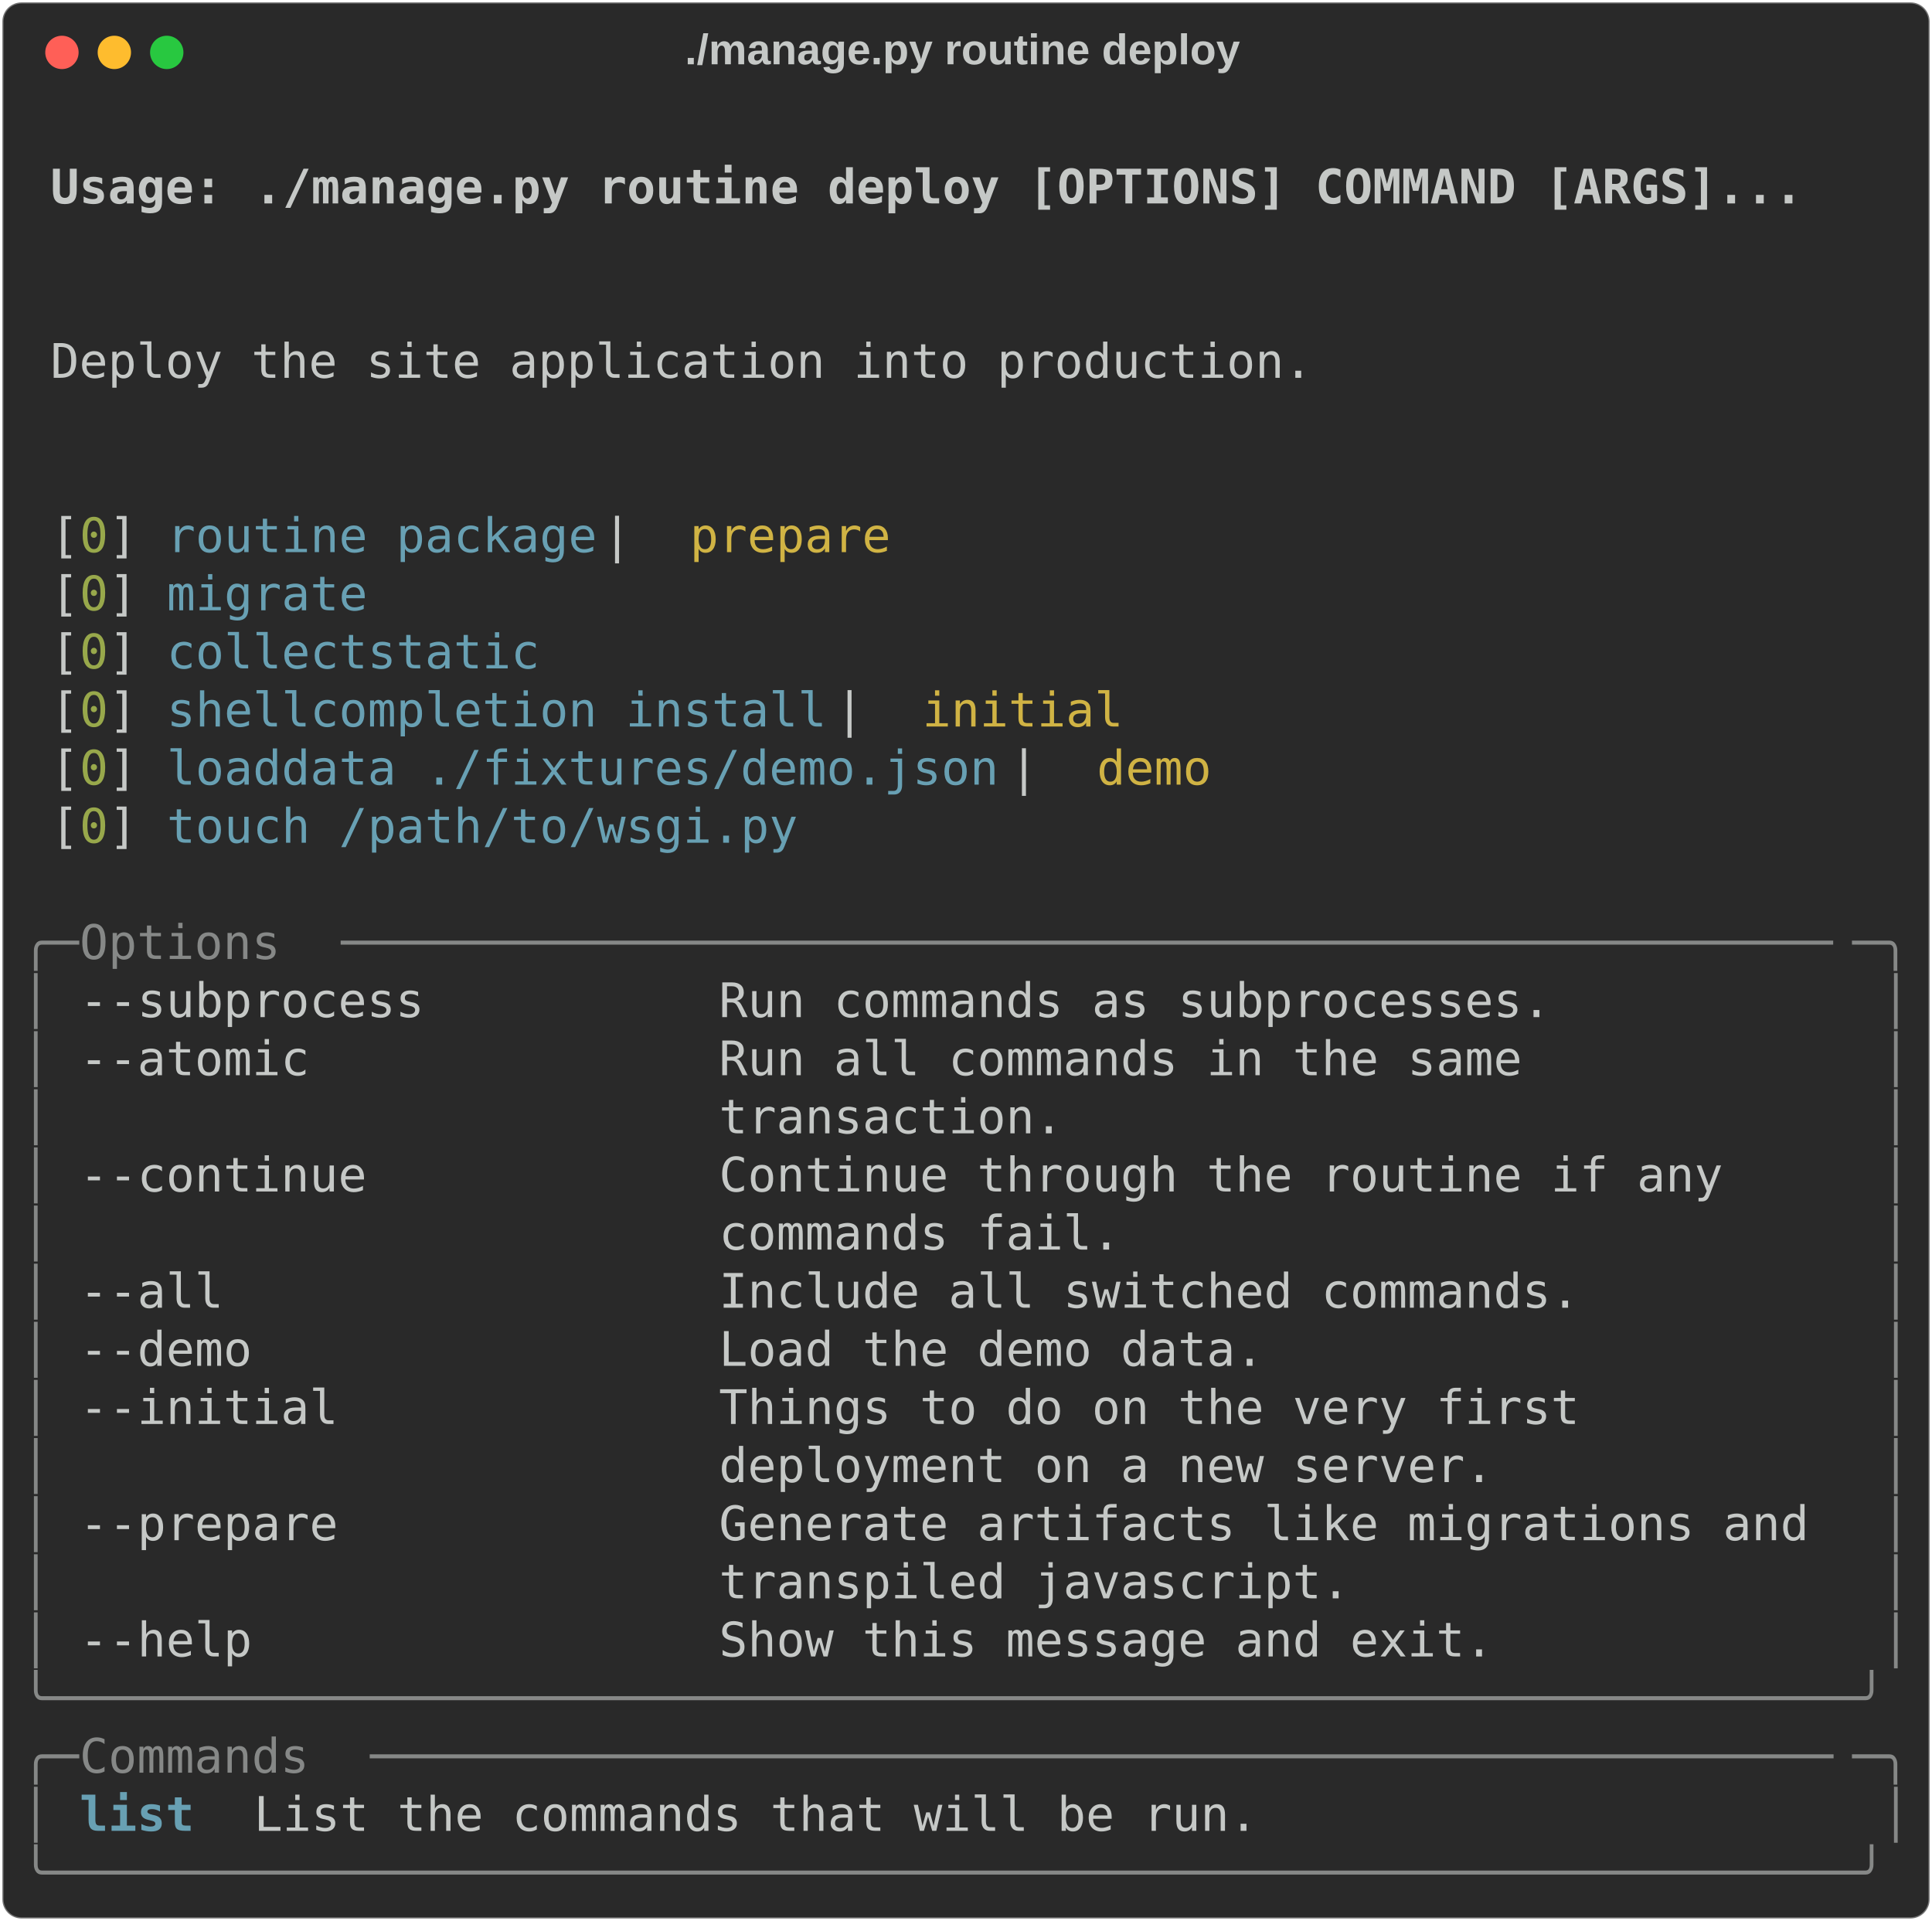
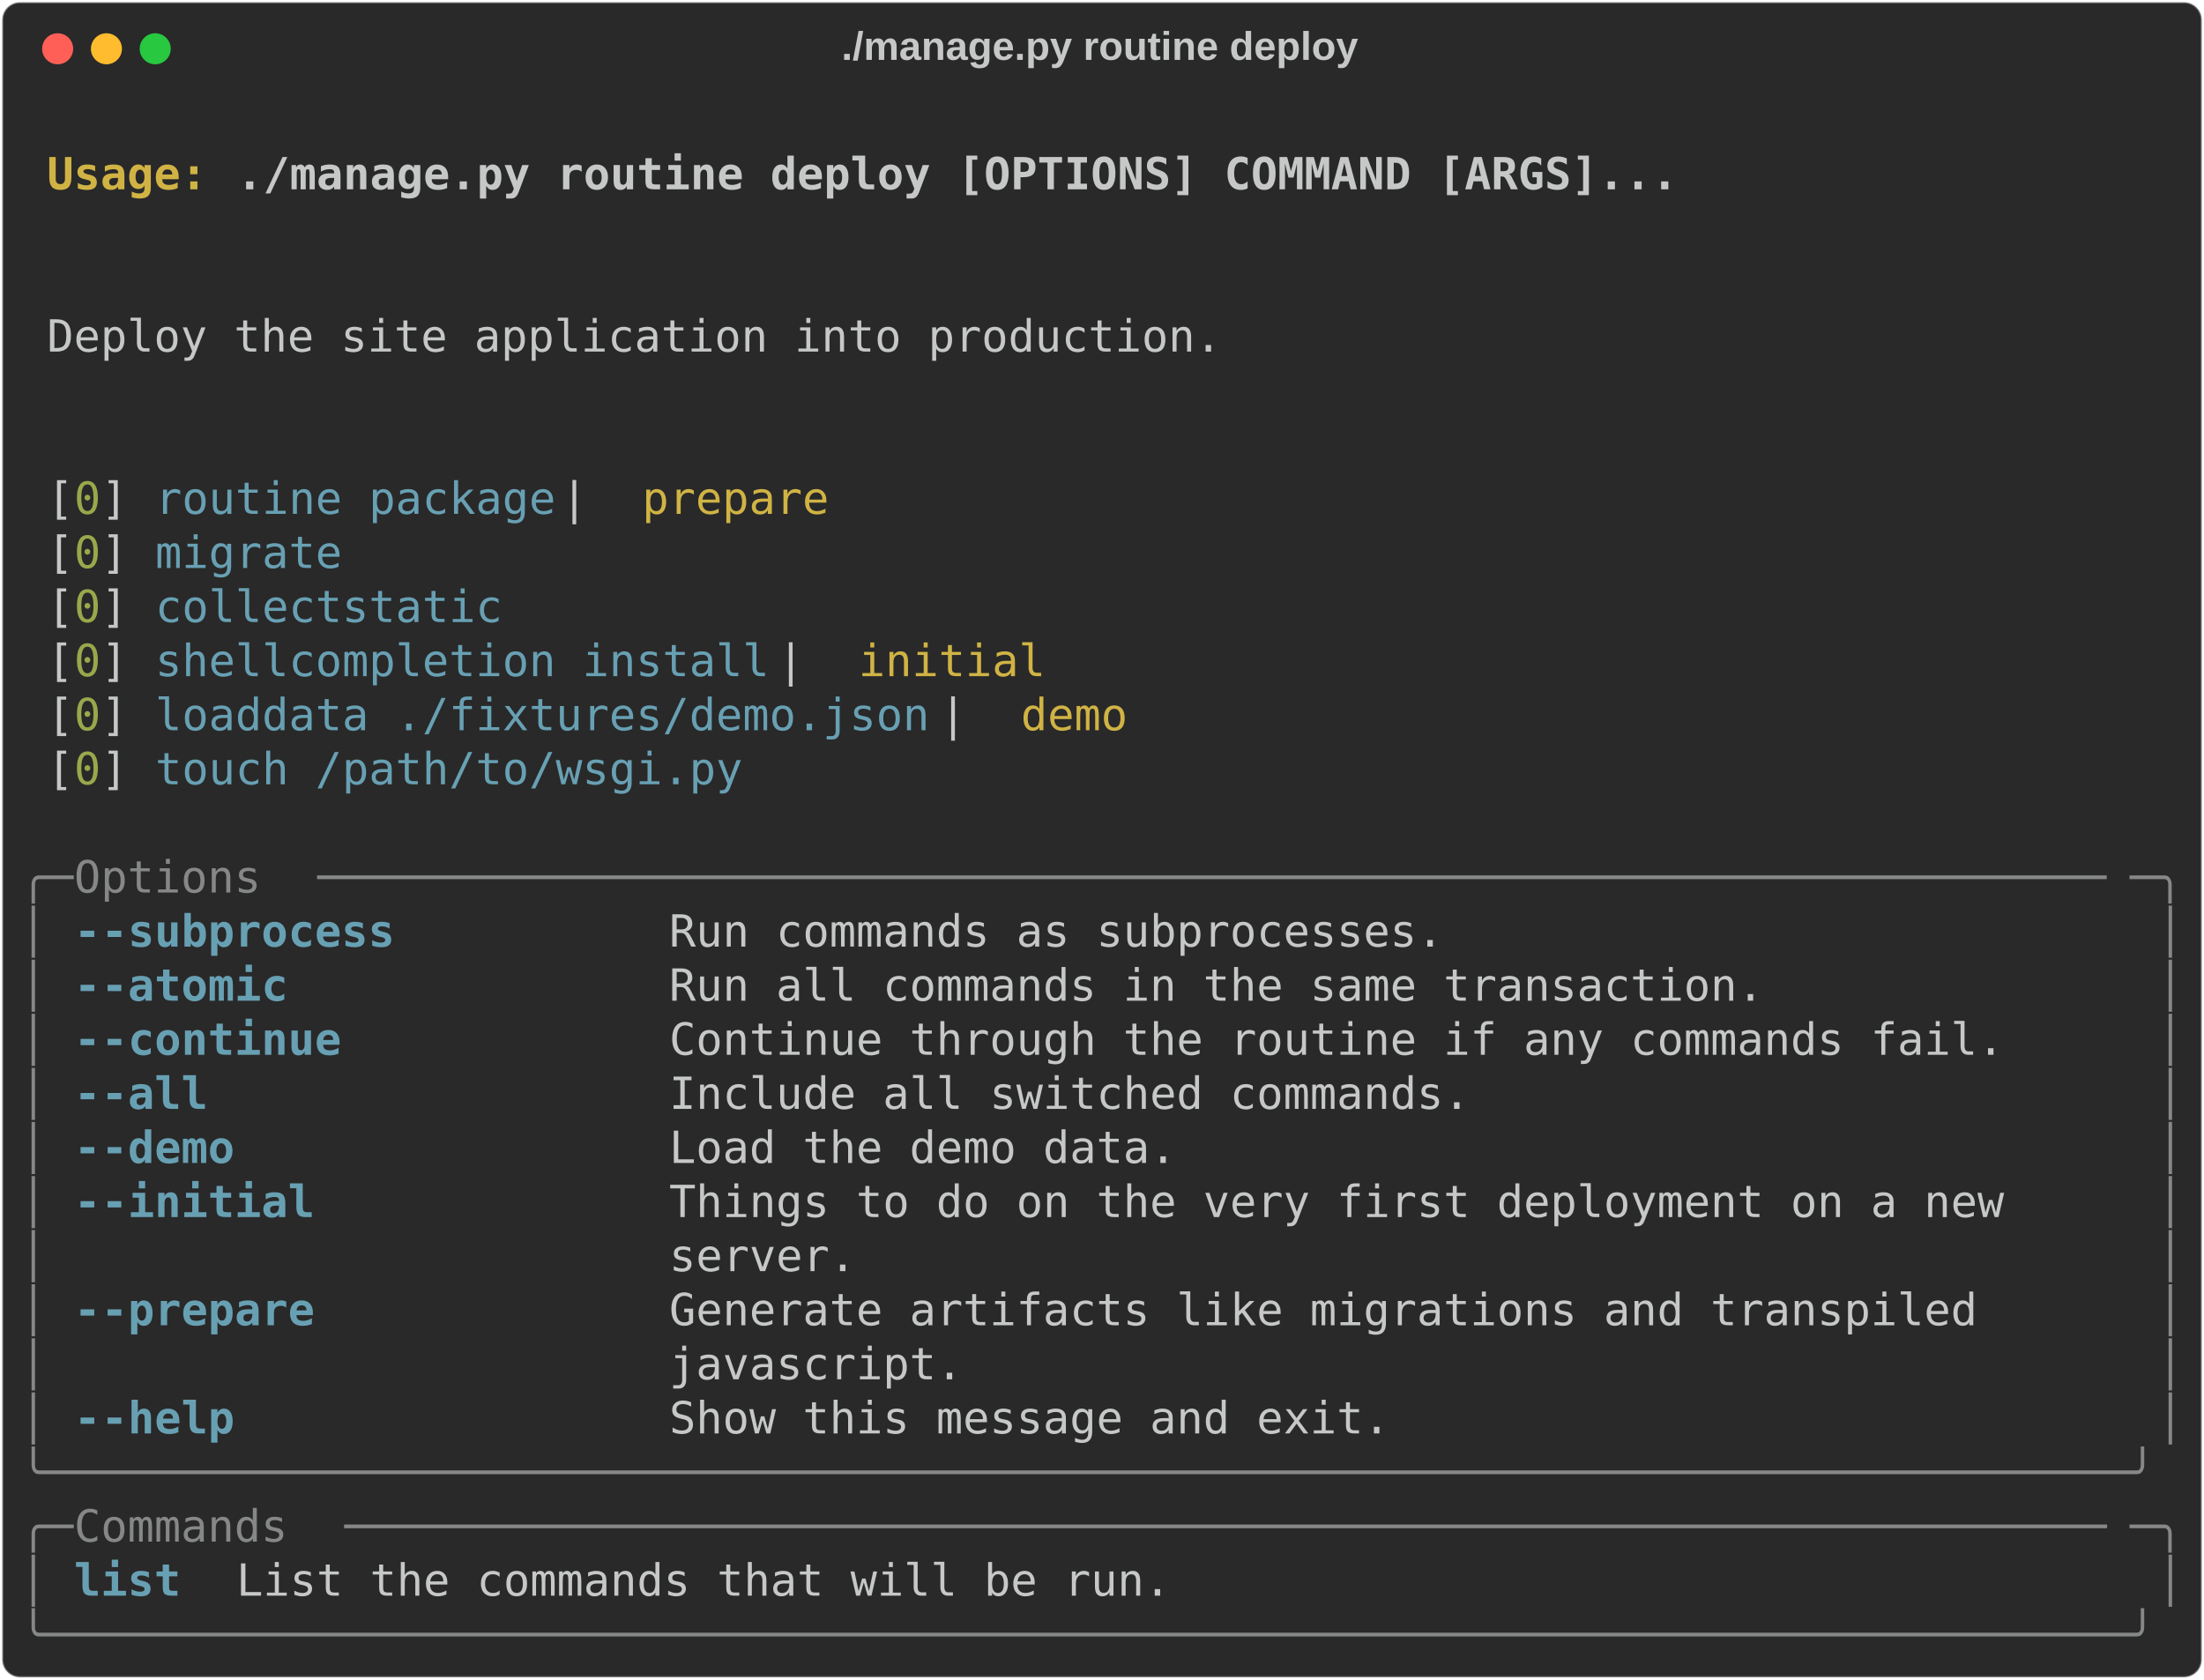
- <svg xmlns="http://www.w3.org/2000/svg" class="rich-terminal" viewBox="0 0 811 806.4">
+ <svg xmlns="http://www.w3.org/2000/svg" class="rich-terminal" viewBox="0 0 994 757.6">
  <style>

    @font-face {
        font-family: "Fira Code";
        src: local("FiraCode-Regular"),
                url("https://cdnjs.cloudflare.com/ajax/libs/firacode/6.2.0/woff2/FiraCode-Regular.woff2") format("woff2"),
                url("https://cdnjs.cloudflare.com/ajax/libs/firacode/6.2.0/woff/FiraCode-Regular.woff") format("woff");
        font-style: normal;
        font-weight: 400;
    }
    @font-face {
        font-family: "Fira Code";
        src: local("FiraCode-Bold"),
                url("https://cdnjs.cloudflare.com/ajax/libs/firacode/6.2.0/woff2/FiraCode-Bold.woff2") format("woff2"),
                url("https://cdnjs.cloudflare.com/ajax/libs/firacode/6.2.0/woff/FiraCode-Bold.woff") format("woff");
        font-style: bold;
        font-weight: 700;
    }

-     .terminal-1211490160-matrix {
+     .terminal-1053308481-matrix {
        font-family: Fira Code, monospace;
        font-size: 20px;
        line-height: 24.4px;
        font-variant-east-asian: full-width;
    }

-     .terminal-1211490160-title {
+     .terminal-1053308481-title {
        font-size: 18px;
        font-weight: bold;
        font-family: arial;
    }

-     .terminal-1211490160-r1 { fill: #c5c8c6;font-weight: bold }
- .terminal-1211490160-r2 { fill: #c5c8c6 }
- .terminal-1211490160-r3 { fill: #c5c8c6;text-decoration: underline; }
- .terminal-1211490160-r4 { fill: #98a84b }
- .terminal-1211490160-r5 { fill: #68a0b3 }
- .terminal-1211490160-r6 { fill: #d0b344 }
- .terminal-1211490160-r7 { fill: #868887 }
- .terminal-1211490160-r8 { fill: #68a0b3;font-weight: bold }
+     .terminal-1053308481-r1 { fill: #c5c8c6;font-weight: bold }
+ .terminal-1053308481-r2 { fill: #c5c8c6 }
+ .terminal-1053308481-r3 { fill: #d0b344;font-weight: bold }
+ .terminal-1053308481-r4 { fill: #c5c8c6;text-decoration: underline; }
+ .terminal-1053308481-r5 { fill: #98a84b }
+ .terminal-1053308481-r6 { fill: #68a0b3 }
+ .terminal-1053308481-r7 { fill: #d0b344 }
+ .terminal-1053308481-r8 { fill: #868887 }
+ .terminal-1053308481-r9 { fill: #68a0b3;font-weight: bold }
    </style>
  <defs>
-     <clipPath id="terminal-1211490160-clip-terminal">
-       <rect x="0" y="0" width="792.0" height="755.4" />
-     </clipPath>
-     <clipPath id="terminal-1211490160-line-0">
-       <rect x="0" y="1.5" width="793" height="24.65" />
-     </clipPath>
-     <clipPath id="terminal-1211490160-line-1">
-       <rect x="0" y="25.9" width="793" height="24.65" />
-     </clipPath>
-     <clipPath id="terminal-1211490160-line-2">
-       <rect x="0" y="50.3" width="793" height="24.65" />
-     </clipPath>
-     <clipPath id="terminal-1211490160-line-3">
-       <rect x="0" y="74.7" width="793" height="24.65" />
-     </clipPath>
-     <clipPath id="terminal-1211490160-line-4">
-       <rect x="0" y="99.1" width="793" height="24.65" />
-     </clipPath>
-     <clipPath id="terminal-1211490160-line-5">
-       <rect x="0" y="123.5" width="793" height="24.65" />
-     </clipPath>
-     <clipPath id="terminal-1211490160-line-6">
-       <rect x="0" y="147.9" width="793" height="24.65" />
-     </clipPath>
-     <clipPath id="terminal-1211490160-line-7">
-       <rect x="0" y="172.3" width="793" height="24.65" />
-     </clipPath>
-     <clipPath id="terminal-1211490160-line-8">
-       <rect x="0" y="196.7" width="793" height="24.65" />
-     </clipPath>
-     <clipPath id="terminal-1211490160-line-9">
-       <rect x="0" y="221.1" width="793" height="24.65" />
-     </clipPath>
-     <clipPath id="terminal-1211490160-line-10">
-       <rect x="0" y="245.5" width="793" height="24.65" />
-     </clipPath>
-     <clipPath id="terminal-1211490160-line-11">
-       <rect x="0" y="269.9" width="793" height="24.65" />
-     </clipPath>
-     <clipPath id="terminal-1211490160-line-12">
-       <rect x="0" y="294.3" width="793" height="24.65" />
-     </clipPath>
-     <clipPath id="terminal-1211490160-line-13">
-       <rect x="0" y="318.7" width="793" height="24.65" />
-     </clipPath>
-     <clipPath id="terminal-1211490160-line-14">
-       <rect x="0" y="343.1" width="793" height="24.65" />
-     </clipPath>
-     <clipPath id="terminal-1211490160-line-15">
-       <rect x="0" y="367.5" width="793" height="24.65" />
-     </clipPath>
-     <clipPath id="terminal-1211490160-line-16">
-       <rect x="0" y="391.9" width="793" height="24.65" />
-     </clipPath>
-     <clipPath id="terminal-1211490160-line-17">
-       <rect x="0" y="416.3" width="793" height="24.65" />
-     </clipPath>
-     <clipPath id="terminal-1211490160-line-18">
-       <rect x="0" y="440.7" width="793" height="24.65" />
-     </clipPath>
-     <clipPath id="terminal-1211490160-line-19">
-       <rect x="0" y="465.1" width="793" height="24.65" />
-     </clipPath>
-     <clipPath id="terminal-1211490160-line-20">
-       <rect x="0" y="489.5" width="793" height="24.65" />
-     </clipPath>
-     <clipPath id="terminal-1211490160-line-21">
-       <rect x="0" y="513.9" width="793" height="24.65" />
-     </clipPath>
-     <clipPath id="terminal-1211490160-line-22">
-       <rect x="0" y="538.3" width="793" height="24.65" />
-     </clipPath>
-     <clipPath id="terminal-1211490160-line-23">
-       <rect x="0" y="562.7" width="793" height="24.65" />
-     </clipPath>
-     <clipPath id="terminal-1211490160-line-24">
-       <rect x="0" y="587.1" width="793" height="24.65" />
-     </clipPath>
-     <clipPath id="terminal-1211490160-line-25">
-       <rect x="0" y="611.5" width="793" height="24.65" />
-     </clipPath>
-     <clipPath id="terminal-1211490160-line-26">
-       <rect x="0" y="635.9" width="793" height="24.65" />
-     </clipPath>
-     <clipPath id="terminal-1211490160-line-27">
-       <rect x="0" y="660.3" width="793" height="24.65" />
-     </clipPath>
-     <clipPath id="terminal-1211490160-line-28">
-       <rect x="0" y="684.7" width="793" height="24.65" />
-     </clipPath>
-     <clipPath id="terminal-1211490160-line-29">
-       <rect x="0" y="709.1" width="793" height="24.65" />
+     <clipPath id="terminal-1053308481-clip-terminal">
+       <rect x="0" y="0" width="975.0" height="706.6" />
+     </clipPath>
+     <clipPath id="terminal-1053308481-line-0">
+       <rect x="0" y="1.5" width="976" height="24.65" />
+     </clipPath>
+     <clipPath id="terminal-1053308481-line-1">
+       <rect x="0" y="25.9" width="976" height="24.65" />
+     </clipPath>
+     <clipPath id="terminal-1053308481-line-2">
+       <rect x="0" y="50.3" width="976" height="24.65" />
+     </clipPath>
+     <clipPath id="terminal-1053308481-line-3">
+       <rect x="0" y="74.7" width="976" height="24.65" />
+     </clipPath>
+     <clipPath id="terminal-1053308481-line-4">
+       <rect x="0" y="99.1" width="976" height="24.65" />
+     </clipPath>
+     <clipPath id="terminal-1053308481-line-5">
+       <rect x="0" y="123.5" width="976" height="24.65" />
+     </clipPath>
+     <clipPath id="terminal-1053308481-line-6">
+       <rect x="0" y="147.9" width="976" height="24.65" />
+     </clipPath>
+     <clipPath id="terminal-1053308481-line-7">
+       <rect x="0" y="172.3" width="976" height="24.65" />
+     </clipPath>
+     <clipPath id="terminal-1053308481-line-8">
+       <rect x="0" y="196.7" width="976" height="24.65" />
+     </clipPath>
+     <clipPath id="terminal-1053308481-line-9">
+       <rect x="0" y="221.1" width="976" height="24.65" />
+     </clipPath>
+     <clipPath id="terminal-1053308481-line-10">
+       <rect x="0" y="245.5" width="976" height="24.65" />
+     </clipPath>
+     <clipPath id="terminal-1053308481-line-11">
+       <rect x="0" y="269.9" width="976" height="24.65" />
+     </clipPath>
+     <clipPath id="terminal-1053308481-line-12">
+       <rect x="0" y="294.3" width="976" height="24.65" />
+     </clipPath>
+     <clipPath id="terminal-1053308481-line-13">
+       <rect x="0" y="318.7" width="976" height="24.65" />
+     </clipPath>
+     <clipPath id="terminal-1053308481-line-14">
+       <rect x="0" y="343.1" width="976" height="24.65" />
+     </clipPath>
+     <clipPath id="terminal-1053308481-line-15">
+       <rect x="0" y="367.5" width="976" height="24.65" />
+     </clipPath>
+     <clipPath id="terminal-1053308481-line-16">
+       <rect x="0" y="391.9" width="976" height="24.65" />
+     </clipPath>
+     <clipPath id="terminal-1053308481-line-17">
+       <rect x="0" y="416.3" width="976" height="24.65" />
+     </clipPath>
+     <clipPath id="terminal-1053308481-line-18">
+       <rect x="0" y="440.7" width="976" height="24.65" />
+     </clipPath>
+     <clipPath id="terminal-1053308481-line-19">
+       <rect x="0" y="465.1" width="976" height="24.65" />
+     </clipPath>
+     <clipPath id="terminal-1053308481-line-20">
+       <rect x="0" y="489.5" width="976" height="24.65" />
+     </clipPath>
+     <clipPath id="terminal-1053308481-line-21">
+       <rect x="0" y="513.9" width="976" height="24.65" />
+     </clipPath>
+     <clipPath id="terminal-1053308481-line-22">
+       <rect x="0" y="538.3" width="976" height="24.65" />
+     </clipPath>
+     <clipPath id="terminal-1053308481-line-23">
+       <rect x="0" y="562.7" width="976" height="24.65" />
+     </clipPath>
+     <clipPath id="terminal-1053308481-line-24">
+       <rect x="0" y="587.1" width="976" height="24.65" />
+     </clipPath>
+     <clipPath id="terminal-1053308481-line-25">
+       <rect x="0" y="611.5" width="976" height="24.65" />
+     </clipPath>
+     <clipPath id="terminal-1053308481-line-26">
+       <rect x="0" y="635.9" width="976" height="24.65" />
+     </clipPath>
+     <clipPath id="terminal-1053308481-line-27">
+       <rect x="0" y="660.3" width="976" height="24.65" />
    </clipPath>
  </defs>
-   <rect fill="#292929" stroke="rgba(255,255,255,0.35)" stroke-width="1" x="1" y="1" width="809" height="804.4" rx="8" />
-   <text class="terminal-1211490160-title" fill="#c5c8c6" text-anchor="middle" x="404" y="27">./manage.py routine deploy</text>
+   <rect fill="#292929" stroke="rgba(255,255,255,0.35)" stroke-width="1" x="1" y="1" width="992" height="755.6" rx="8" />
+   <text class="terminal-1053308481-title" fill="#c5c8c6" text-anchor="middle" x="496" y="27">./manage.py routine deploy</text>
  <g transform="translate(26,22)">
    <circle cx="0" cy="0" r="7" fill="#ff5f57" />
    <circle cx="22" cy="0" r="7" fill="#febc2e" />
    <circle cx="44" cy="0" r="7" fill="#28c840" />
  </g>
-   <g transform="translate(9, 41)" clip-path="url(#terminal-1211490160-clip-terminal)">
-     <g class="terminal-1211490160-matrix">
-       <text class="terminal-1211490160-r2" x="793" y="20" textLength="12.2" clip-path="url(#terminal-1211490160-line-0)">
- </text>
-       <text class="terminal-1211490160-r1" x="12.2" y="44.4" textLength="85.4" clip-path="url(#terminal-1211490160-line-1)">Usage: </text>
-       <text class="terminal-1211490160-r1" x="97.6" y="44.4" textLength="658.8" clip-path="url(#terminal-1211490160-line-1)">./manage.py routine deploy [OPTIONS] COMMAND [ARGS]...</text>
-       <text class="terminal-1211490160-r2" x="793" y="44.4" textLength="12.2" clip-path="url(#terminal-1211490160-line-1)">
- </text>
-       <text class="terminal-1211490160-r2" x="793" y="68.8" textLength="12.2" clip-path="url(#terminal-1211490160-line-2)">
- </text>
-       <text class="terminal-1211490160-r2" x="793" y="93.2" textLength="12.2" clip-path="url(#terminal-1211490160-line-3)">
- </text>
-       <text class="terminal-1211490160-r2" x="12.2" y="117.6" textLength="536.8" clip-path="url(#terminal-1211490160-line-4)">Deploy the site application into production.</text>
-       <text class="terminal-1211490160-r2" x="793" y="117.6" textLength="12.2" clip-path="url(#terminal-1211490160-line-4)">
- </text>
-       <text class="terminal-1211490160-r2" x="793" y="142" textLength="12.2" clip-path="url(#terminal-1211490160-line-5)">
- </text>
-       <text class="terminal-1211490160-r2" x="793" y="166.4" textLength="12.2" clip-path="url(#terminal-1211490160-line-6)">
- </text>
-       <text class="terminal-1211490160-r2" x="12.2" y="190.8" textLength="12.2" clip-path="url(#terminal-1211490160-line-7)">[</text>
-       <text class="terminal-1211490160-r4" x="24.4" y="190.8" textLength="12.2" clip-path="url(#terminal-1211490160-line-7)">0</text>
-       <text class="terminal-1211490160-r2" x="36.6" y="190.8" textLength="24.4" clip-path="url(#terminal-1211490160-line-7)">] </text>
-       <text class="terminal-1211490160-r5" x="61" y="190.8" textLength="183" clip-path="url(#terminal-1211490160-line-7)">routine package</text>
-       <text class="terminal-1211490160-r2" x="244" y="190.8" textLength="36.6" clip-path="url(#terminal-1211490160-line-7)"> | </text>
-       <text class="terminal-1211490160-r6" x="280.6" y="190.8" textLength="85.4" clip-path="url(#terminal-1211490160-line-7)">prepare</text>
-       <text class="terminal-1211490160-r2" x="793" y="190.8" textLength="12.2" clip-path="url(#terminal-1211490160-line-7)">
- </text>
-       <text class="terminal-1211490160-r2" x="12.2" y="215.2" textLength="12.2" clip-path="url(#terminal-1211490160-line-8)">[</text>
-       <text class="terminal-1211490160-r4" x="24.4" y="215.2" textLength="12.2" clip-path="url(#terminal-1211490160-line-8)">0</text>
-       <text class="terminal-1211490160-r2" x="36.6" y="215.2" textLength="24.4" clip-path="url(#terminal-1211490160-line-8)">] </text>
-       <text class="terminal-1211490160-r5" x="61" y="215.2" textLength="85.4" clip-path="url(#terminal-1211490160-line-8)">migrate</text>
-       <text class="terminal-1211490160-r2" x="793" y="215.2" textLength="12.2" clip-path="url(#terminal-1211490160-line-8)">
- </text>
-       <text class="terminal-1211490160-r2" x="12.2" y="239.6" textLength="12.2" clip-path="url(#terminal-1211490160-line-9)">[</text>
-       <text class="terminal-1211490160-r4" x="24.4" y="239.6" textLength="12.2" clip-path="url(#terminal-1211490160-line-9)">0</text>
-       <text class="terminal-1211490160-r2" x="36.6" y="239.6" textLength="24.4" clip-path="url(#terminal-1211490160-line-9)">] </text>
-       <text class="terminal-1211490160-r5" x="61" y="239.6" textLength="158.6" clip-path="url(#terminal-1211490160-line-9)">collectstatic</text>
-       <text class="terminal-1211490160-r2" x="793" y="239.6" textLength="12.2" clip-path="url(#terminal-1211490160-line-9)">
- </text>
-       <text class="terminal-1211490160-r2" x="12.2" y="264" textLength="12.2" clip-path="url(#terminal-1211490160-line-10)">[</text>
-       <text class="terminal-1211490160-r4" x="24.4" y="264" textLength="12.2" clip-path="url(#terminal-1211490160-line-10)">0</text>
-       <text class="terminal-1211490160-r2" x="36.6" y="264" textLength="24.4" clip-path="url(#terminal-1211490160-line-10)">] </text>
-       <text class="terminal-1211490160-r5" x="61" y="264" textLength="280.6" clip-path="url(#terminal-1211490160-line-10)">shellcompletion install</text>
-       <text class="terminal-1211490160-r2" x="341.6" y="264" textLength="36.6" clip-path="url(#terminal-1211490160-line-10)"> | </text>
-       <text class="terminal-1211490160-r6" x="378.2" y="264" textLength="85.4" clip-path="url(#terminal-1211490160-line-10)">initial</text>
-       <text class="terminal-1211490160-r2" x="793" y="264" textLength="12.2" clip-path="url(#terminal-1211490160-line-10)">
- </text>
-       <text class="terminal-1211490160-r2" x="12.2" y="288.4" textLength="12.2" clip-path="url(#terminal-1211490160-line-11)">[</text>
-       <text class="terminal-1211490160-r4" x="24.4" y="288.4" textLength="12.2" clip-path="url(#terminal-1211490160-line-11)">0</text>
-       <text class="terminal-1211490160-r2" x="36.6" y="288.4" textLength="24.4" clip-path="url(#terminal-1211490160-line-11)">] </text>
-       <text class="terminal-1211490160-r5" x="61" y="288.4" textLength="353.8" clip-path="url(#terminal-1211490160-line-11)">loaddata ./fixtures/demo.json</text>
-       <text class="terminal-1211490160-r2" x="414.8" y="288.4" textLength="36.6" clip-path="url(#terminal-1211490160-line-11)"> | </text>
-       <text class="terminal-1211490160-r6" x="451.4" y="288.4" textLength="48.8" clip-path="url(#terminal-1211490160-line-11)">demo</text>
-       <text class="terminal-1211490160-r2" x="793" y="288.4" textLength="12.2" clip-path="url(#terminal-1211490160-line-11)">
- </text>
-       <text class="terminal-1211490160-r2" x="12.2" y="312.8" textLength="12.2" clip-path="url(#terminal-1211490160-line-12)">[</text>
-       <text class="terminal-1211490160-r4" x="24.4" y="312.8" textLength="12.2" clip-path="url(#terminal-1211490160-line-12)">0</text>
-       <text class="terminal-1211490160-r2" x="36.6" y="312.8" textLength="24.4" clip-path="url(#terminal-1211490160-line-12)">] </text>
-       <text class="terminal-1211490160-r5" x="61" y="312.8" textLength="268.4" clip-path="url(#terminal-1211490160-line-12)">touch /path/to/wsgi.py</text>
-       <text class="terminal-1211490160-r2" x="793" y="312.8" textLength="12.2" clip-path="url(#terminal-1211490160-line-12)">
- </text>
-       <text class="terminal-1211490160-r2" x="793" y="337.2" textLength="12.2" clip-path="url(#terminal-1211490160-line-13)">
- </text>
-       <text class="terminal-1211490160-r7" x="0" y="361.6" textLength="24.4" clip-path="url(#terminal-1211490160-line-14)">╭─</text>
-       <text class="terminal-1211490160-r7" x="24.4" y="361.6" textLength="109.8" clip-path="url(#terminal-1211490160-line-14)"> Options </text>
-       <text class="terminal-1211490160-r7" x="134.2" y="361.6" textLength="634.4" clip-path="url(#terminal-1211490160-line-14)">────────────────────────────────────────────────────</text>
-       <text class="terminal-1211490160-r7" x="768.6" y="361.6" textLength="24.4" clip-path="url(#terminal-1211490160-line-14)">─╮</text>
-       <text class="terminal-1211490160-r2" x="793" y="361.6" textLength="12.2" clip-path="url(#terminal-1211490160-line-14)">
- </text>
-       <text class="terminal-1211490160-r7" x="0" y="386" textLength="12.2" clip-path="url(#terminal-1211490160-line-15)">│</text>
-       <text class="terminal-1211490160-r2" x="24.4" y="386" textLength="12.2" clip-path="url(#terminal-1211490160-line-15)">-</text>
-       <text class="terminal-1211490160-r2" x="36.6" y="386" textLength="134.2" clip-path="url(#terminal-1211490160-line-15)">-subprocess</text>
-       <text class="terminal-1211490160-r2" x="292.8" y="386" textLength="353.8" clip-path="url(#terminal-1211490160-line-15)">Run commands as subprocesses.</text>
-       <text class="terminal-1211490160-r7" x="780.8" y="386" textLength="12.2" clip-path="url(#terminal-1211490160-line-15)">│</text>
-       <text class="terminal-1211490160-r2" x="793" y="386" textLength="12.2" clip-path="url(#terminal-1211490160-line-15)">
- </text>
-       <text class="terminal-1211490160-r7" x="0" y="410.4" textLength="12.2" clip-path="url(#terminal-1211490160-line-16)">│</text>
-       <text class="terminal-1211490160-r2" x="24.4" y="410.4" textLength="12.2" clip-path="url(#terminal-1211490160-line-16)">-</text>
-       <text class="terminal-1211490160-r2" x="36.6" y="410.4" textLength="85.4" clip-path="url(#terminal-1211490160-line-16)">-atomic</text>
-       <text class="terminal-1211490160-r2" x="292.8" y="410.4" textLength="475.8" clip-path="url(#terminal-1211490160-line-16)">Run all commands in the same           </text>
-       <text class="terminal-1211490160-r7" x="780.8" y="410.4" textLength="12.2" clip-path="url(#terminal-1211490160-line-16)">│</text>
-       <text class="terminal-1211490160-r2" x="793" y="410.4" textLength="12.2" clip-path="url(#terminal-1211490160-line-16)">
- </text>
-       <text class="terminal-1211490160-r7" x="0" y="434.8" textLength="12.2" clip-path="url(#terminal-1211490160-line-17)">│</text>
-       <text class="terminal-1211490160-r2" x="292.8" y="434.8" textLength="475.8" clip-path="url(#terminal-1211490160-line-17)">transaction.                           </text>
-       <text class="terminal-1211490160-r7" x="780.8" y="434.8" textLength="12.2" clip-path="url(#terminal-1211490160-line-17)">│</text>
-       <text class="terminal-1211490160-r2" x="793" y="434.8" textLength="12.2" clip-path="url(#terminal-1211490160-line-17)">
- </text>
-       <text class="terminal-1211490160-r7" x="0" y="459.2" textLength="12.2" clip-path="url(#terminal-1211490160-line-18)">│</text>
-       <text class="terminal-1211490160-r2" x="24.4" y="459.2" textLength="12.2" clip-path="url(#terminal-1211490160-line-18)">-</text>
-       <text class="terminal-1211490160-r2" x="36.6" y="459.2" textLength="109.8" clip-path="url(#terminal-1211490160-line-18)">-continue</text>
-       <text class="terminal-1211490160-r2" x="292.8" y="459.2" textLength="475.8" clip-path="url(#terminal-1211490160-line-18)">Continue through the routine if any    </text>
-       <text class="terminal-1211490160-r7" x="780.8" y="459.2" textLength="12.2" clip-path="url(#terminal-1211490160-line-18)">│</text>
-       <text class="terminal-1211490160-r2" x="793" y="459.2" textLength="12.2" clip-path="url(#terminal-1211490160-line-18)">
- </text>
-       <text class="terminal-1211490160-r7" x="0" y="483.6" textLength="12.2" clip-path="url(#terminal-1211490160-line-19)">│</text>
-       <text class="terminal-1211490160-r2" x="292.8" y="483.6" textLength="475.8" clip-path="url(#terminal-1211490160-line-19)">commands fail.                         </text>
-       <text class="terminal-1211490160-r7" x="780.8" y="483.6" textLength="12.2" clip-path="url(#terminal-1211490160-line-19)">│</text>
-       <text class="terminal-1211490160-r2" x="793" y="483.6" textLength="12.2" clip-path="url(#terminal-1211490160-line-19)">
- </text>
-       <text class="terminal-1211490160-r7" x="0" y="508" textLength="12.2" clip-path="url(#terminal-1211490160-line-20)">│</text>
-       <text class="terminal-1211490160-r2" x="24.4" y="508" textLength="12.2" clip-path="url(#terminal-1211490160-line-20)">-</text>
-       <text class="terminal-1211490160-r2" x="36.6" y="508" textLength="48.8" clip-path="url(#terminal-1211490160-line-20)">-all</text>
-       <text class="terminal-1211490160-r2" x="292.8" y="508" textLength="366" clip-path="url(#terminal-1211490160-line-20)">Include all switched commands.</text>
-       <text class="terminal-1211490160-r7" x="780.8" y="508" textLength="12.2" clip-path="url(#terminal-1211490160-line-20)">│</text>
-       <text class="terminal-1211490160-r2" x="793" y="508" textLength="12.2" clip-path="url(#terminal-1211490160-line-20)">
- </text>
-       <text class="terminal-1211490160-r7" x="0" y="532.4" textLength="12.2" clip-path="url(#terminal-1211490160-line-21)">│</text>
-       <text class="terminal-1211490160-r2" x="24.4" y="532.4" textLength="12.2" clip-path="url(#terminal-1211490160-line-21)">-</text>
-       <text class="terminal-1211490160-r2" x="36.6" y="532.4" textLength="61" clip-path="url(#terminal-1211490160-line-21)">-demo</text>
-       <text class="terminal-1211490160-r2" x="292.8" y="532.4" textLength="231.8" clip-path="url(#terminal-1211490160-line-21)">Load the demo data.</text>
-       <text class="terminal-1211490160-r7" x="780.8" y="532.4" textLength="12.2" clip-path="url(#terminal-1211490160-line-21)">│</text>
-       <text class="terminal-1211490160-r2" x="793" y="532.4" textLength="12.2" clip-path="url(#terminal-1211490160-line-21)">
- </text>
-       <text class="terminal-1211490160-r7" x="0" y="556.8" textLength="12.2" clip-path="url(#terminal-1211490160-line-22)">│</text>
-       <text class="terminal-1211490160-r2" x="24.4" y="556.8" textLength="12.2" clip-path="url(#terminal-1211490160-line-22)">-</text>
-       <text class="terminal-1211490160-r2" x="36.6" y="556.8" textLength="97.6" clip-path="url(#terminal-1211490160-line-22)">-initial</text>
-       <text class="terminal-1211490160-r2" x="292.8" y="556.8" textLength="475.8" clip-path="url(#terminal-1211490160-line-22)">Things to do on the very first         </text>
-       <text class="terminal-1211490160-r7" x="780.8" y="556.8" textLength="12.2" clip-path="url(#terminal-1211490160-line-22)">│</text>
-       <text class="terminal-1211490160-r2" x="793" y="556.8" textLength="12.2" clip-path="url(#terminal-1211490160-line-22)">
- </text>
-       <text class="terminal-1211490160-r7" x="0" y="581.2" textLength="12.2" clip-path="url(#terminal-1211490160-line-23)">│</text>
-       <text class="terminal-1211490160-r2" x="292.8" y="581.2" textLength="475.8" clip-path="url(#terminal-1211490160-line-23)">deployment on a new server.            </text>
-       <text class="terminal-1211490160-r7" x="780.8" y="581.2" textLength="12.2" clip-path="url(#terminal-1211490160-line-23)">│</text>
-       <text class="terminal-1211490160-r2" x="793" y="581.2" textLength="12.2" clip-path="url(#terminal-1211490160-line-23)">
- </text>
-       <text class="terminal-1211490160-r7" x="0" y="605.6" textLength="12.2" clip-path="url(#terminal-1211490160-line-24)">│</text>
-       <text class="terminal-1211490160-r2" x="24.4" y="605.6" textLength="12.2" clip-path="url(#terminal-1211490160-line-24)">-</text>
-       <text class="terminal-1211490160-r2" x="36.6" y="605.6" textLength="97.6" clip-path="url(#terminal-1211490160-line-24)">-prepare</text>
-       <text class="terminal-1211490160-r2" x="292.8" y="605.6" textLength="475.8" clip-path="url(#terminal-1211490160-line-24)">Generate artifacts like migrations and </text>
-       <text class="terminal-1211490160-r7" x="780.8" y="605.6" textLength="12.2" clip-path="url(#terminal-1211490160-line-24)">│</text>
-       <text class="terminal-1211490160-r2" x="793" y="605.6" textLength="12.2" clip-path="url(#terminal-1211490160-line-24)">
- </text>
-       <text class="terminal-1211490160-r7" x="0" y="630" textLength="12.2" clip-path="url(#terminal-1211490160-line-25)">│</text>
-       <text class="terminal-1211490160-r2" x="292.8" y="630" textLength="475.8" clip-path="url(#terminal-1211490160-line-25)">transpiled javascript.                 </text>
-       <text class="terminal-1211490160-r7" x="780.8" y="630" textLength="12.2" clip-path="url(#terminal-1211490160-line-25)">│</text>
-       <text class="terminal-1211490160-r2" x="793" y="630" textLength="12.2" clip-path="url(#terminal-1211490160-line-25)">
- </text>
-       <text class="terminal-1211490160-r7" x="0" y="654.4" textLength="12.2" clip-path="url(#terminal-1211490160-line-26)">│</text>
-       <text class="terminal-1211490160-r2" x="24.4" y="654.4" textLength="12.2" clip-path="url(#terminal-1211490160-line-26)">-</text>
-       <text class="terminal-1211490160-r2" x="36.6" y="654.4" textLength="61" clip-path="url(#terminal-1211490160-line-26)">-help</text>
-       <text class="terminal-1211490160-r2" x="292.8" y="654.4" textLength="329.4" clip-path="url(#terminal-1211490160-line-26)">Show this message and exit.</text>
-       <text class="terminal-1211490160-r7" x="780.8" y="654.4" textLength="12.2" clip-path="url(#terminal-1211490160-line-26)">│</text>
-       <text class="terminal-1211490160-r2" x="793" y="654.4" textLength="12.2" clip-path="url(#terminal-1211490160-line-26)">
- </text>
-       <text class="terminal-1211490160-r7" x="0" y="678.8" textLength="793" clip-path="url(#terminal-1211490160-line-27)">╰───────────────────────────────────────────────────────────────╯</text>
-       <text class="terminal-1211490160-r2" x="793" y="678.8" textLength="12.2" clip-path="url(#terminal-1211490160-line-27)">
- </text>
-       <text class="terminal-1211490160-r7" x="0" y="703.2" textLength="24.4" clip-path="url(#terminal-1211490160-line-28)">╭─</text>
-       <text class="terminal-1211490160-r7" x="24.4" y="703.2" textLength="122" clip-path="url(#terminal-1211490160-line-28)"> Commands </text>
-       <text class="terminal-1211490160-r7" x="146.4" y="703.2" textLength="622.2" clip-path="url(#terminal-1211490160-line-28)">───────────────────────────────────────────────────</text>
-       <text class="terminal-1211490160-r7" x="768.6" y="703.2" textLength="24.4" clip-path="url(#terminal-1211490160-line-28)">─╮</text>
-       <text class="terminal-1211490160-r2" x="793" y="703.2" textLength="12.2" clip-path="url(#terminal-1211490160-line-28)">
- </text>
-       <text class="terminal-1211490160-r7" x="0" y="727.6" textLength="12.2" clip-path="url(#terminal-1211490160-line-29)">│</text>
-       <text class="terminal-1211490160-r8" x="24.4" y="727.6" textLength="48.8" clip-path="url(#terminal-1211490160-line-29)">list</text>
-       <text class="terminal-1211490160-r2" x="97.6" y="727.6" textLength="671" clip-path="url(#terminal-1211490160-line-29)">List the commands that will be run.                    </text>
-       <text class="terminal-1211490160-r7" x="780.8" y="727.6" textLength="12.2" clip-path="url(#terminal-1211490160-line-29)">│</text>
-       <text class="terminal-1211490160-r2" x="793" y="727.6" textLength="12.2" clip-path="url(#terminal-1211490160-line-29)">
- </text>
-       <text class="terminal-1211490160-r7" x="0" y="752" textLength="793" clip-path="url(#terminal-1211490160-line-30)">╰───────────────────────────────────────────────────────────────╯</text>
-       <text class="terminal-1211490160-r2" x="793" y="752" textLength="12.2" clip-path="url(#terminal-1211490160-line-30)">
+   <g transform="translate(9, 41)" clip-path="url(#terminal-1053308481-clip-terminal)">
+     <g class="terminal-1053308481-matrix">
+       <text class="terminal-1053308481-r2" x="976" y="20" textLength="12.2" clip-path="url(#terminal-1053308481-line-0)">
+ </text>
+       <text class="terminal-1053308481-r3" x="12.2" y="44.4" textLength="85.4" clip-path="url(#terminal-1053308481-line-1)">Usage: </text>
+       <text class="terminal-1053308481-r1" x="97.6" y="44.4" textLength="658.8" clip-path="url(#terminal-1053308481-line-1)">./manage.py routine deploy [OPTIONS] COMMAND [ARGS]...</text>
+       <text class="terminal-1053308481-r2" x="976" y="44.4" textLength="12.2" clip-path="url(#terminal-1053308481-line-1)">
+ </text>
+       <text class="terminal-1053308481-r2" x="976" y="68.8" textLength="12.2" clip-path="url(#terminal-1053308481-line-2)">
+ </text>
+       <text class="terminal-1053308481-r2" x="976" y="93.2" textLength="12.2" clip-path="url(#terminal-1053308481-line-3)">
+ </text>
+       <text class="terminal-1053308481-r2" x="12.2" y="117.6" textLength="536.8" clip-path="url(#terminal-1053308481-line-4)">Deploy the site application into production.</text>
+       <text class="terminal-1053308481-r2" x="976" y="117.6" textLength="12.2" clip-path="url(#terminal-1053308481-line-4)">
+ </text>
+       <text class="terminal-1053308481-r2" x="976" y="142" textLength="12.2" clip-path="url(#terminal-1053308481-line-5)">
+ </text>
+       <text class="terminal-1053308481-r2" x="976" y="166.4" textLength="12.2" clip-path="url(#terminal-1053308481-line-6)">
+ </text>
+       <text class="terminal-1053308481-r2" x="12.2" y="190.8" textLength="12.2" clip-path="url(#terminal-1053308481-line-7)">[</text>
+       <text class="terminal-1053308481-r5" x="24.4" y="190.8" textLength="12.2" clip-path="url(#terminal-1053308481-line-7)">0</text>
+       <text class="terminal-1053308481-r2" x="36.6" y="190.8" textLength="24.4" clip-path="url(#terminal-1053308481-line-7)">] </text>
+       <text class="terminal-1053308481-r6" x="61" y="190.8" textLength="183" clip-path="url(#terminal-1053308481-line-7)">routine package</text>
+       <text class="terminal-1053308481-r2" x="244" y="190.8" textLength="36.6" clip-path="url(#terminal-1053308481-line-7)"> | </text>
+       <text class="terminal-1053308481-r7" x="280.6" y="190.8" textLength="85.4" clip-path="url(#terminal-1053308481-line-7)">prepare</text>
+       <text class="terminal-1053308481-r2" x="976" y="190.8" textLength="12.2" clip-path="url(#terminal-1053308481-line-7)">
+ </text>
+       <text class="terminal-1053308481-r2" x="12.2" y="215.2" textLength="12.2" clip-path="url(#terminal-1053308481-line-8)">[</text>
+       <text class="terminal-1053308481-r5" x="24.4" y="215.2" textLength="12.2" clip-path="url(#terminal-1053308481-line-8)">0</text>
+       <text class="terminal-1053308481-r2" x="36.6" y="215.2" textLength="24.4" clip-path="url(#terminal-1053308481-line-8)">] </text>
+       <text class="terminal-1053308481-r6" x="61" y="215.2" textLength="85.4" clip-path="url(#terminal-1053308481-line-8)">migrate</text>
+       <text class="terminal-1053308481-r2" x="976" y="215.2" textLength="12.2" clip-path="url(#terminal-1053308481-line-8)">
+ </text>
+       <text class="terminal-1053308481-r2" x="12.2" y="239.6" textLength="12.2" clip-path="url(#terminal-1053308481-line-9)">[</text>
+       <text class="terminal-1053308481-r5" x="24.4" y="239.6" textLength="12.2" clip-path="url(#terminal-1053308481-line-9)">0</text>
+       <text class="terminal-1053308481-r2" x="36.6" y="239.6" textLength="24.4" clip-path="url(#terminal-1053308481-line-9)">] </text>
+       <text class="terminal-1053308481-r6" x="61" y="239.6" textLength="158.6" clip-path="url(#terminal-1053308481-line-9)">collectstatic</text>
+       <text class="terminal-1053308481-r2" x="976" y="239.6" textLength="12.2" clip-path="url(#terminal-1053308481-line-9)">
+ </text>
+       <text class="terminal-1053308481-r2" x="12.2" y="264" textLength="12.2" clip-path="url(#terminal-1053308481-line-10)">[</text>
+       <text class="terminal-1053308481-r5" x="24.4" y="264" textLength="12.2" clip-path="url(#terminal-1053308481-line-10)">0</text>
+       <text class="terminal-1053308481-r2" x="36.6" y="264" textLength="24.4" clip-path="url(#terminal-1053308481-line-10)">] </text>
+       <text class="terminal-1053308481-r6" x="61" y="264" textLength="280.6" clip-path="url(#terminal-1053308481-line-10)">shellcompletion install</text>
+       <text class="terminal-1053308481-r2" x="341.6" y="264" textLength="36.6" clip-path="url(#terminal-1053308481-line-10)"> | </text>
+       <text class="terminal-1053308481-r7" x="378.2" y="264" textLength="85.4" clip-path="url(#terminal-1053308481-line-10)">initial</text>
+       <text class="terminal-1053308481-r2" x="976" y="264" textLength="12.2" clip-path="url(#terminal-1053308481-line-10)">
+ </text>
+       <text class="terminal-1053308481-r2" x="12.2" y="288.4" textLength="12.2" clip-path="url(#terminal-1053308481-line-11)">[</text>
+       <text class="terminal-1053308481-r5" x="24.4" y="288.4" textLength="12.2" clip-path="url(#terminal-1053308481-line-11)">0</text>
+       <text class="terminal-1053308481-r2" x="36.6" y="288.4" textLength="24.4" clip-path="url(#terminal-1053308481-line-11)">] </text>
+       <text class="terminal-1053308481-r6" x="61" y="288.4" textLength="353.8" clip-path="url(#terminal-1053308481-line-11)">loaddata ./fixtures/demo.json</text>
+       <text class="terminal-1053308481-r2" x="414.8" y="288.4" textLength="36.6" clip-path="url(#terminal-1053308481-line-11)"> | </text>
+       <text class="terminal-1053308481-r7" x="451.4" y="288.4" textLength="48.8" clip-path="url(#terminal-1053308481-line-11)">demo</text>
+       <text class="terminal-1053308481-r2" x="976" y="288.4" textLength="12.2" clip-path="url(#terminal-1053308481-line-11)">
+ </text>
+       <text class="terminal-1053308481-r2" x="12.2" y="312.8" textLength="12.2" clip-path="url(#terminal-1053308481-line-12)">[</text>
+       <text class="terminal-1053308481-r5" x="24.4" y="312.8" textLength="12.2" clip-path="url(#terminal-1053308481-line-12)">0</text>
+       <text class="terminal-1053308481-r2" x="36.6" y="312.8" textLength="24.4" clip-path="url(#terminal-1053308481-line-12)">] </text>
+       <text class="terminal-1053308481-r6" x="61" y="312.8" textLength="268.4" clip-path="url(#terminal-1053308481-line-12)">touch /path/to/wsgi.py</text>
+       <text class="terminal-1053308481-r2" x="976" y="312.8" textLength="12.2" clip-path="url(#terminal-1053308481-line-12)">
+ </text>
+       <text class="terminal-1053308481-r2" x="976" y="337.2" textLength="12.2" clip-path="url(#terminal-1053308481-line-13)">
+ </text>
+       <text class="terminal-1053308481-r8" x="0" y="361.6" textLength="24.4" clip-path="url(#terminal-1053308481-line-14)">╭─</text>
+       <text class="terminal-1053308481-r8" x="24.4" y="361.6" textLength="109.8" clip-path="url(#terminal-1053308481-line-14)"> Options </text>
+       <text class="terminal-1053308481-r8" x="134.2" y="361.6" textLength="817.4" clip-path="url(#terminal-1053308481-line-14)">───────────────────────────────────────────────────────────────────</text>
+       <text class="terminal-1053308481-r8" x="951.6" y="361.6" textLength="24.4" clip-path="url(#terminal-1053308481-line-14)">─╮</text>
+       <text class="terminal-1053308481-r2" x="976" y="361.6" textLength="12.2" clip-path="url(#terminal-1053308481-line-14)">
+ </text>
+       <text class="terminal-1053308481-r8" x="0" y="386" textLength="12.2" clip-path="url(#terminal-1053308481-line-15)">│</text>
+       <text class="terminal-1053308481-r9" x="24.4" y="386" textLength="12.2" clip-path="url(#terminal-1053308481-line-15)">-</text>
+       <text class="terminal-1053308481-r9" x="36.6" y="386" textLength="134.2" clip-path="url(#terminal-1053308481-line-15)">-subprocess</text>
+       <text class="terminal-1053308481-r2" x="292.8" y="386" textLength="353.8" clip-path="url(#terminal-1053308481-line-15)">Run commands as subprocesses.</text>
+       <text class="terminal-1053308481-r8" x="963.8" y="386" textLength="12.2" clip-path="url(#terminal-1053308481-line-15)">│</text>
+       <text class="terminal-1053308481-r2" x="976" y="386" textLength="12.2" clip-path="url(#terminal-1053308481-line-15)">
+ </text>
+       <text class="terminal-1053308481-r8" x="0" y="410.4" textLength="12.2" clip-path="url(#terminal-1053308481-line-16)">│</text>
+       <text class="terminal-1053308481-r9" x="24.4" y="410.4" textLength="12.2" clip-path="url(#terminal-1053308481-line-16)">-</text>
+       <text class="terminal-1053308481-r9" x="36.6" y="410.4" textLength="85.4" clip-path="url(#terminal-1053308481-line-16)">-atomic</text>
+       <text class="terminal-1053308481-r2" x="292.8" y="410.4" textLength="500.2" clip-path="url(#terminal-1053308481-line-16)">Run all commands in the same transaction.</text>
+       <text class="terminal-1053308481-r8" x="963.8" y="410.4" textLength="12.2" clip-path="url(#terminal-1053308481-line-16)">│</text>
+       <text class="terminal-1053308481-r2" x="976" y="410.4" textLength="12.2" clip-path="url(#terminal-1053308481-line-16)">
+ </text>
+       <text class="terminal-1053308481-r8" x="0" y="434.8" textLength="12.2" clip-path="url(#terminal-1053308481-line-17)">│</text>
+       <text class="terminal-1053308481-r9" x="24.4" y="434.8" textLength="12.2" clip-path="url(#terminal-1053308481-line-17)">-</text>
+       <text class="terminal-1053308481-r9" x="36.6" y="434.8" textLength="109.8" clip-path="url(#terminal-1053308481-line-17)">-continue</text>
+       <text class="terminal-1053308481-r2" x="292.8" y="434.8" textLength="610" clip-path="url(#terminal-1053308481-line-17)">Continue through the routine if any commands fail.</text>
+       <text class="terminal-1053308481-r8" x="963.8" y="434.8" textLength="12.2" clip-path="url(#terminal-1053308481-line-17)">│</text>
+       <text class="terminal-1053308481-r2" x="976" y="434.8" textLength="12.2" clip-path="url(#terminal-1053308481-line-17)">
+ </text>
+       <text class="terminal-1053308481-r8" x="0" y="459.2" textLength="12.2" clip-path="url(#terminal-1053308481-line-18)">│</text>
+       <text class="terminal-1053308481-r9" x="24.4" y="459.2" textLength="12.2" clip-path="url(#terminal-1053308481-line-18)">-</text>
+       <text class="terminal-1053308481-r9" x="36.6" y="459.2" textLength="48.8" clip-path="url(#terminal-1053308481-line-18)">-all</text>
+       <text class="terminal-1053308481-r2" x="292.8" y="459.2" textLength="366" clip-path="url(#terminal-1053308481-line-18)">Include all switched commands.</text>
+       <text class="terminal-1053308481-r8" x="963.8" y="459.2" textLength="12.2" clip-path="url(#terminal-1053308481-line-18)">│</text>
+       <text class="terminal-1053308481-r2" x="976" y="459.2" textLength="12.2" clip-path="url(#terminal-1053308481-line-18)">
+ </text>
+       <text class="terminal-1053308481-r8" x="0" y="483.6" textLength="12.2" clip-path="url(#terminal-1053308481-line-19)">│</text>
+       <text class="terminal-1053308481-r9" x="24.4" y="483.6" textLength="12.2" clip-path="url(#terminal-1053308481-line-19)">-</text>
+       <text class="terminal-1053308481-r9" x="36.6" y="483.6" textLength="61" clip-path="url(#terminal-1053308481-line-19)">-demo</text>
+       <text class="terminal-1053308481-r2" x="292.8" y="483.6" textLength="231.8" clip-path="url(#terminal-1053308481-line-19)">Load the demo data.</text>
+       <text class="terminal-1053308481-r8" x="963.8" y="483.6" textLength="12.2" clip-path="url(#terminal-1053308481-line-19)">│</text>
+       <text class="terminal-1053308481-r2" x="976" y="483.6" textLength="12.2" clip-path="url(#terminal-1053308481-line-19)">
+ </text>
+       <text class="terminal-1053308481-r8" x="0" y="508" textLength="12.2" clip-path="url(#terminal-1053308481-line-20)">│</text>
+       <text class="terminal-1053308481-r9" x="24.4" y="508" textLength="12.2" clip-path="url(#terminal-1053308481-line-20)">-</text>
+       <text class="terminal-1053308481-r9" x="36.6" y="508" textLength="97.6" clip-path="url(#terminal-1053308481-line-20)">-initial</text>
+       <text class="terminal-1053308481-r2" x="292.8" y="508" textLength="658.8" clip-path="url(#terminal-1053308481-line-20)">Things to do on the very first deployment on a new    </text>
+       <text class="terminal-1053308481-r8" x="963.8" y="508" textLength="12.2" clip-path="url(#terminal-1053308481-line-20)">│</text>
+       <text class="terminal-1053308481-r2" x="976" y="508" textLength="12.2" clip-path="url(#terminal-1053308481-line-20)">
+ </text>
+       <text class="terminal-1053308481-r8" x="0" y="532.4" textLength="12.2" clip-path="url(#terminal-1053308481-line-21)">│</text>
+       <text class="terminal-1053308481-r2" x="292.8" y="532.4" textLength="658.8" clip-path="url(#terminal-1053308481-line-21)">server.                                               </text>
+       <text class="terminal-1053308481-r8" x="963.8" y="532.4" textLength="12.2" clip-path="url(#terminal-1053308481-line-21)">│</text>
+       <text class="terminal-1053308481-r2" x="976" y="532.4" textLength="12.2" clip-path="url(#terminal-1053308481-line-21)">
+ </text>
+       <text class="terminal-1053308481-r8" x="0" y="556.8" textLength="12.2" clip-path="url(#terminal-1053308481-line-22)">│</text>
+       <text class="terminal-1053308481-r9" x="24.4" y="556.8" textLength="12.2" clip-path="url(#terminal-1053308481-line-22)">-</text>
+       <text class="terminal-1053308481-r9" x="36.6" y="556.8" textLength="97.6" clip-path="url(#terminal-1053308481-line-22)">-prepare</text>
+       <text class="terminal-1053308481-r2" x="292.8" y="556.8" textLength="658.8" clip-path="url(#terminal-1053308481-line-22)">Generate artifacts like migrations and transpiled     </text>
+       <text class="terminal-1053308481-r8" x="963.8" y="556.8" textLength="12.2" clip-path="url(#terminal-1053308481-line-22)">│</text>
+       <text class="terminal-1053308481-r2" x="976" y="556.8" textLength="12.2" clip-path="url(#terminal-1053308481-line-22)">
+ </text>
+       <text class="terminal-1053308481-r8" x="0" y="581.2" textLength="12.2" clip-path="url(#terminal-1053308481-line-23)">│</text>
+       <text class="terminal-1053308481-r2" x="292.8" y="581.2" textLength="658.8" clip-path="url(#terminal-1053308481-line-23)">javascript.                                           </text>
+       <text class="terminal-1053308481-r8" x="963.8" y="581.2" textLength="12.2" clip-path="url(#terminal-1053308481-line-23)">│</text>
+       <text class="terminal-1053308481-r2" x="976" y="581.2" textLength="12.2" clip-path="url(#terminal-1053308481-line-23)">
+ </text>
+       <text class="terminal-1053308481-r8" x="0" y="605.6" textLength="12.2" clip-path="url(#terminal-1053308481-line-24)">│</text>
+       <text class="terminal-1053308481-r9" x="24.4" y="605.6" textLength="12.2" clip-path="url(#terminal-1053308481-line-24)">-</text>
+       <text class="terminal-1053308481-r9" x="36.6" y="605.6" textLength="61" clip-path="url(#terminal-1053308481-line-24)">-help</text>
+       <text class="terminal-1053308481-r2" x="292.8" y="605.6" textLength="329.4" clip-path="url(#terminal-1053308481-line-24)">Show this message and exit.</text>
+       <text class="terminal-1053308481-r8" x="963.8" y="605.6" textLength="12.2" clip-path="url(#terminal-1053308481-line-24)">│</text>
+       <text class="terminal-1053308481-r2" x="976" y="605.6" textLength="12.2" clip-path="url(#terminal-1053308481-line-24)">
+ </text>
+       <text class="terminal-1053308481-r8" x="0" y="630" textLength="976" clip-path="url(#terminal-1053308481-line-25)">╰──────────────────────────────────────────────────────────────────────────────╯</text>
+       <text class="terminal-1053308481-r2" x="976" y="630" textLength="12.2" clip-path="url(#terminal-1053308481-line-25)">
+ </text>
+       <text class="terminal-1053308481-r8" x="0" y="654.4" textLength="24.4" clip-path="url(#terminal-1053308481-line-26)">╭─</text>
+       <text class="terminal-1053308481-r8" x="24.4" y="654.4" textLength="122" clip-path="url(#terminal-1053308481-line-26)"> Commands </text>
+       <text class="terminal-1053308481-r8" x="146.4" y="654.4" textLength="805.2" clip-path="url(#terminal-1053308481-line-26)">──────────────────────────────────────────────────────────────────</text>
+       <text class="terminal-1053308481-r8" x="951.6" y="654.4" textLength="24.4" clip-path="url(#terminal-1053308481-line-26)">─╮</text>
+       <text class="terminal-1053308481-r2" x="976" y="654.4" textLength="12.2" clip-path="url(#terminal-1053308481-line-26)">
+ </text>
+       <text class="terminal-1053308481-r8" x="0" y="678.8" textLength="12.2" clip-path="url(#terminal-1053308481-line-27)">│</text>
+       <text class="terminal-1053308481-r9" x="24.4" y="678.8" textLength="48.8" clip-path="url(#terminal-1053308481-line-27)">list</text>
+       <text class="terminal-1053308481-r2" x="97.6" y="678.8" textLength="854" clip-path="url(#terminal-1053308481-line-27)">List the commands that will be run.                                   </text>
+       <text class="terminal-1053308481-r8" x="963.8" y="678.8" textLength="12.2" clip-path="url(#terminal-1053308481-line-27)">│</text>
+       <text class="terminal-1053308481-r2" x="976" y="678.8" textLength="12.2" clip-path="url(#terminal-1053308481-line-27)">
+ </text>
+       <text class="terminal-1053308481-r8" x="0" y="703.2" textLength="976" clip-path="url(#terminal-1053308481-line-28)">╰──────────────────────────────────────────────────────────────────────────────╯</text>
+       <text class="terminal-1053308481-r2" x="976" y="703.2" textLength="12.2" clip-path="url(#terminal-1053308481-line-28)">
</text>
    </g>
  </g>
</svg>
